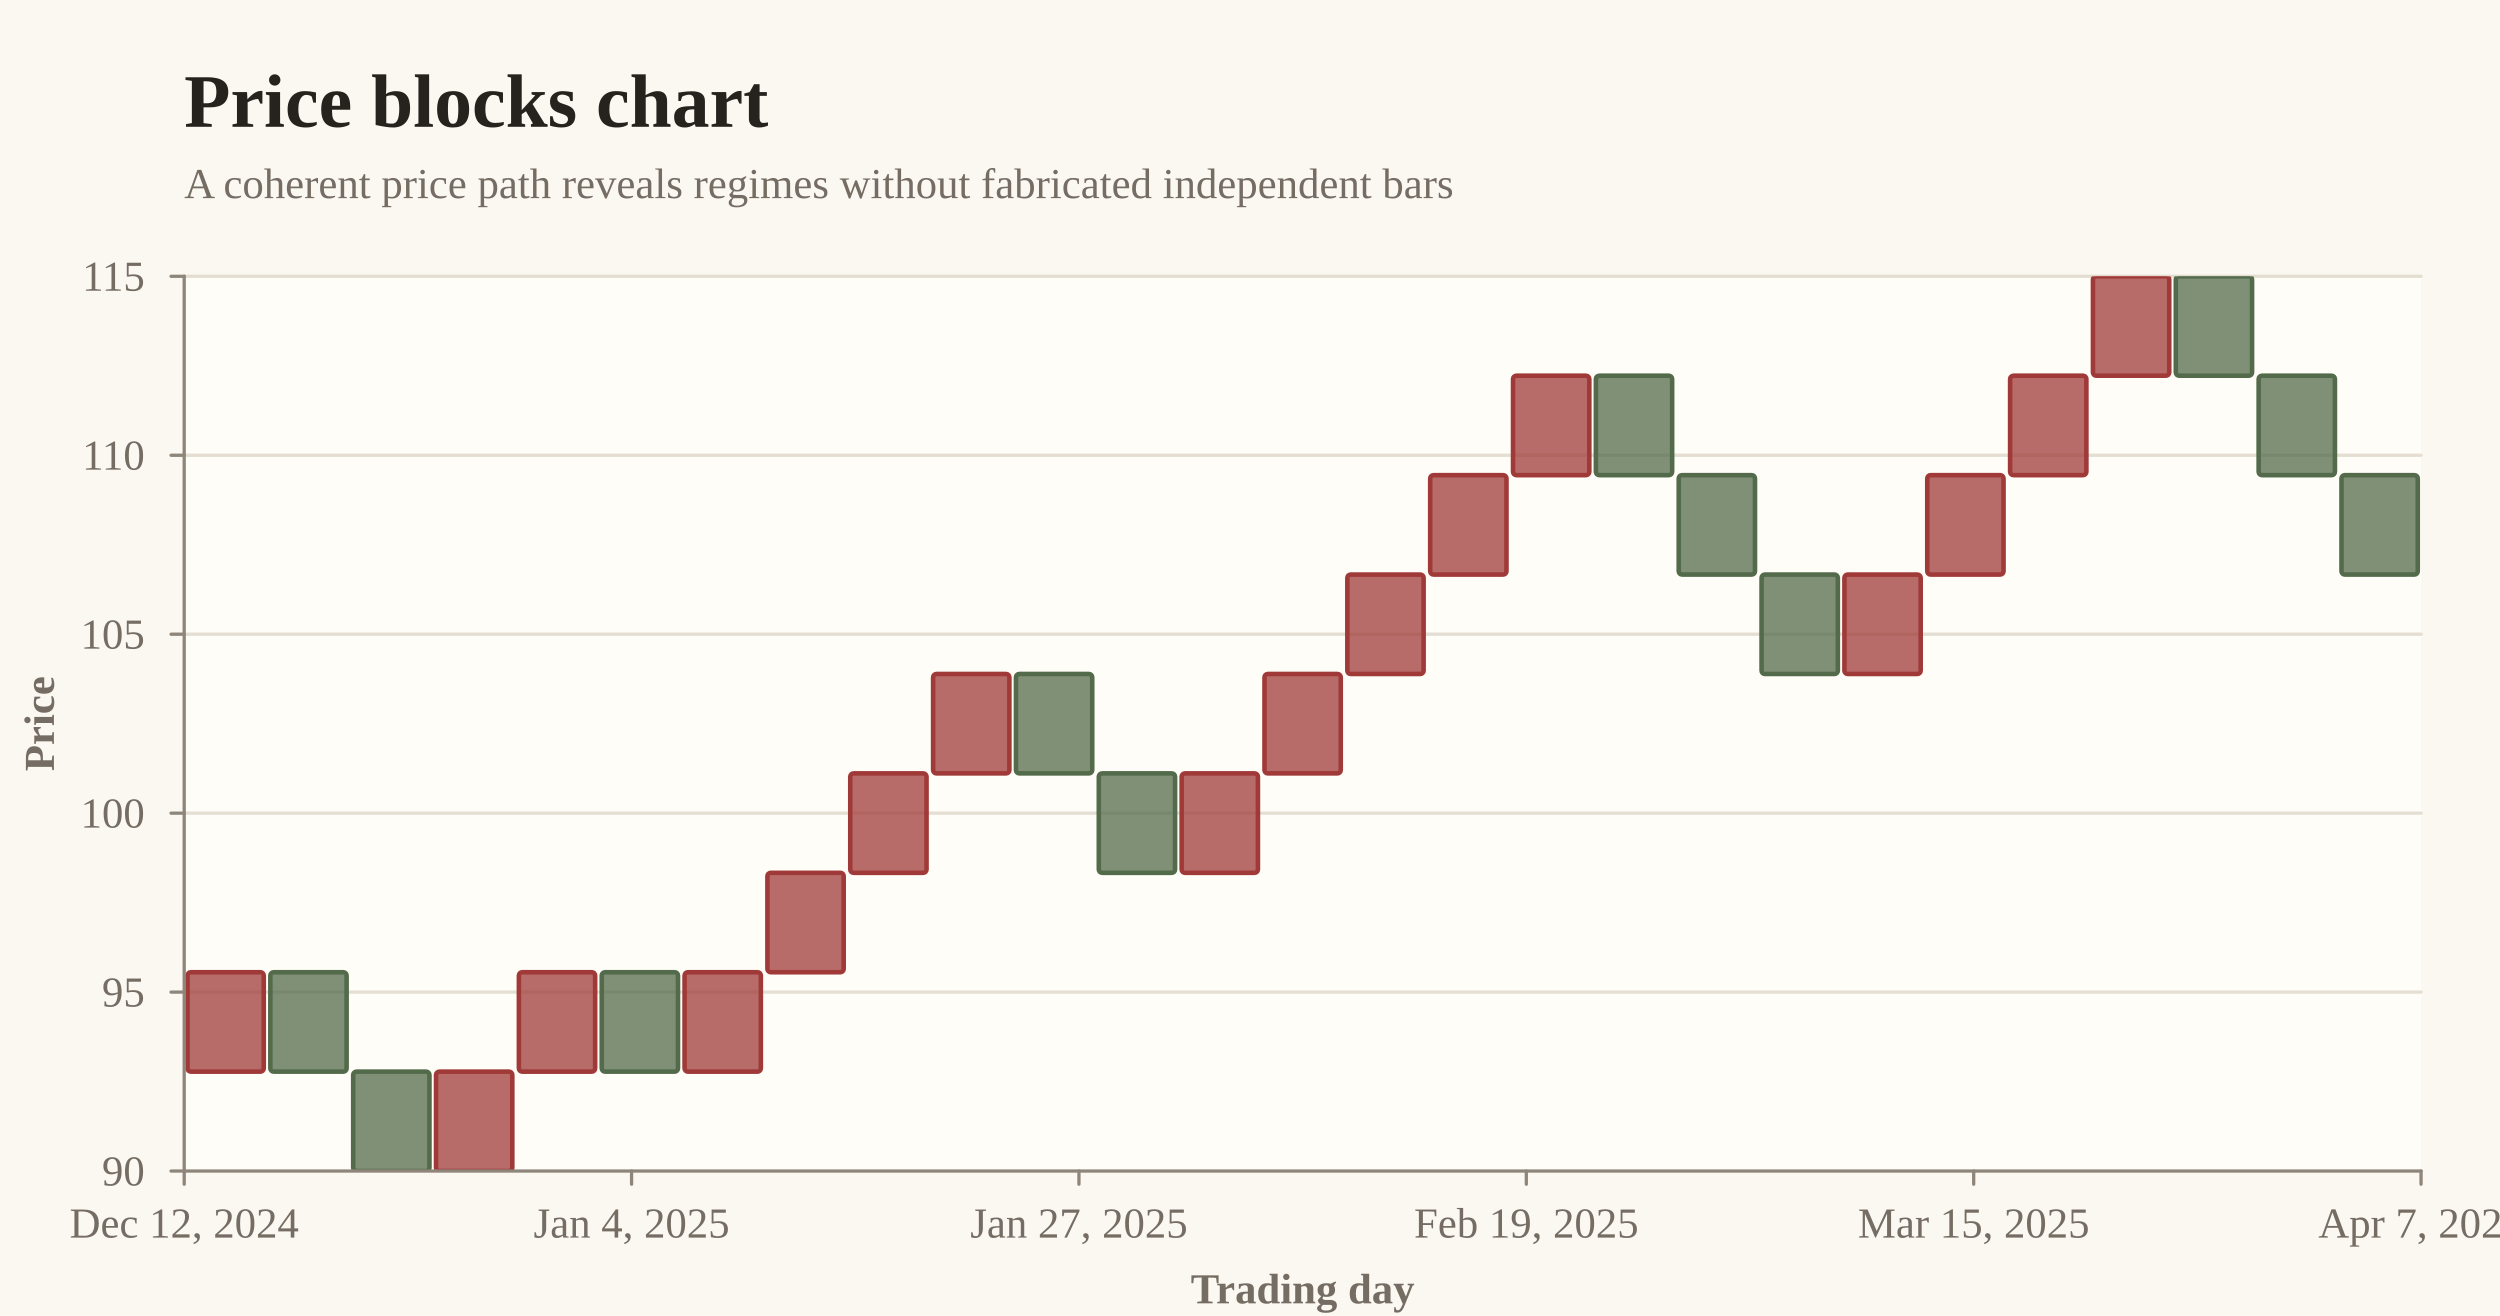
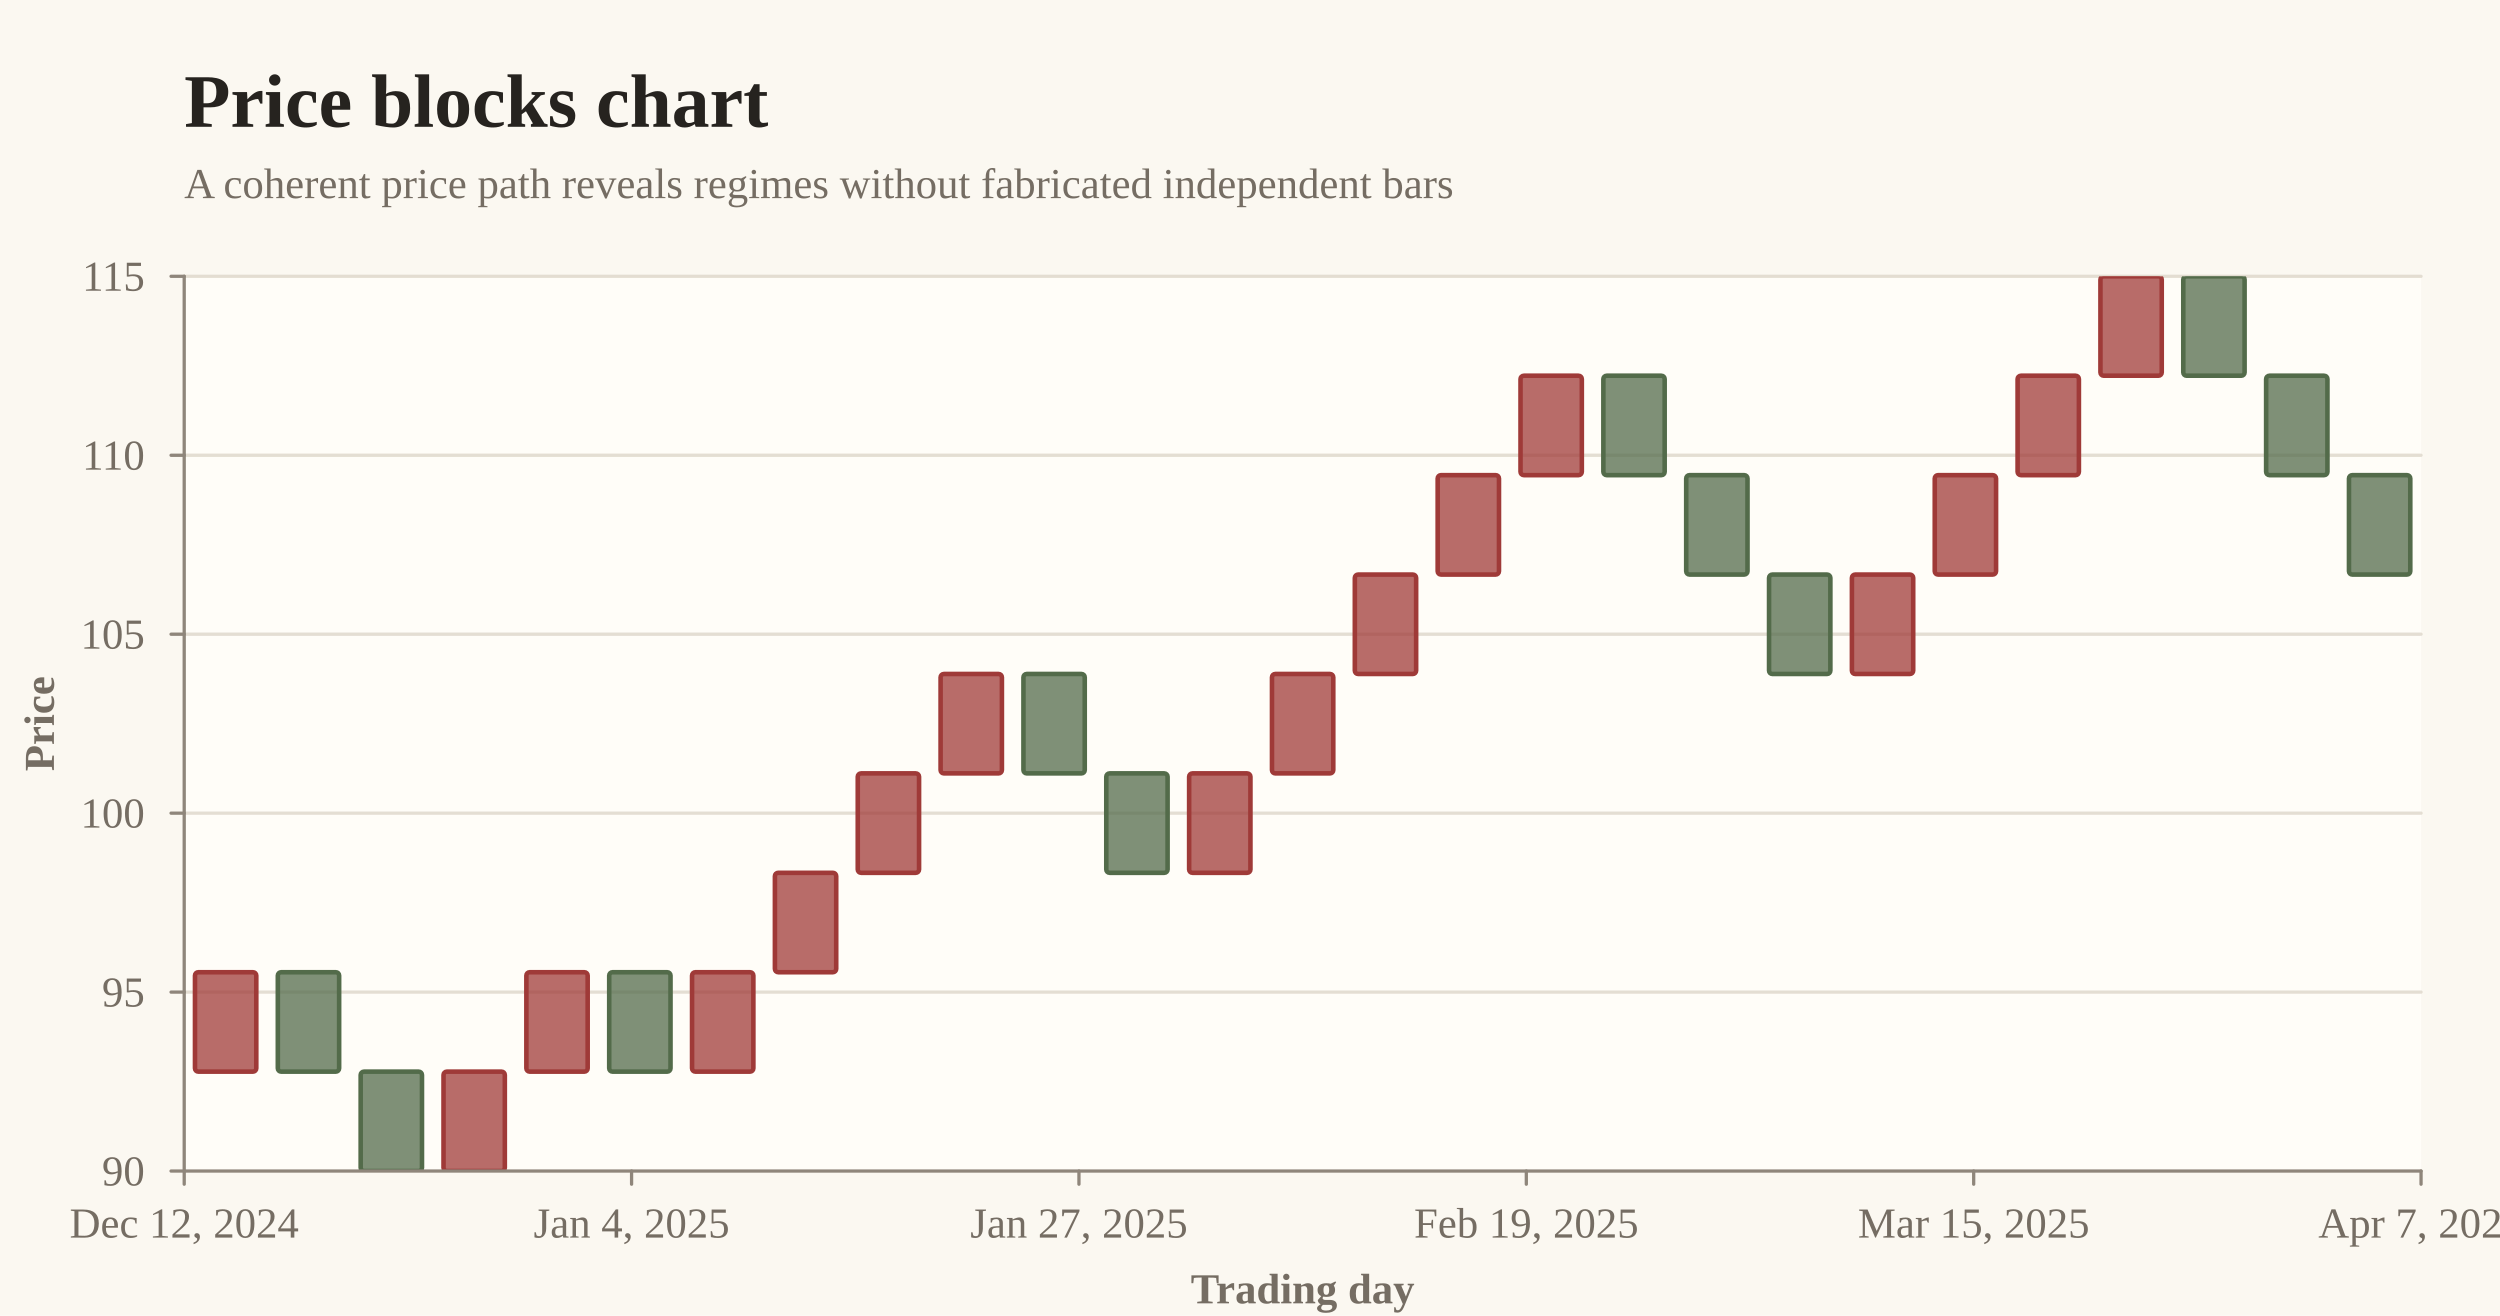
<svg xmlns="http://www.w3.org/2000/svg" width="760" height="400" viewBox="0 0 760 400" role="img" aria-labelledby="title description">
  <defs>
    <clipPath id="clip-1">
      <rect x="56" y="84" width="680" height="272" />
    </clipPath>
  </defs>
  <rect width="100%" height="100%" fill="#fbf8f1" />
  <g data-scene-node="scene:root">
    <rect data-scene-node="chart:panel" x="56" y="84" width="680" height="272" rx="0" fill="#fffdf8" />
    <line data-scene-node="axis-y:grid:1" opacity="0.82" x1="56" y1="301.6" x2="736" y2="301.6" fill="none" stroke="#ded7cb" stroke-width="1" stroke-linecap="round" />
    <line data-scene-node="axis-y:grid:2" opacity="0.82" x1="56" y1="247.2" x2="736" y2="247.2" fill="none" stroke="#ded7cb" stroke-width="1" stroke-linecap="round" />
    <line data-scene-node="axis-y:grid:3" opacity="0.82" x1="56" y1="192.8" x2="736" y2="192.8" fill="none" stroke="#ded7cb" stroke-width="1" stroke-linecap="round" />
    <line data-scene-node="axis-y:grid:4" opacity="0.82" x1="56" y1="138.4" x2="736" y2="138.4" fill="none" stroke="#ded7cb" stroke-width="1" stroke-linecap="round" />
    <line data-scene-node="axis-y:grid:5" opacity="0.82" x1="56" y1="84" x2="736" y2="84" fill="none" stroke="#ded7cb" stroke-width="1" stroke-linecap="round" />
    <g data-scene-node="layer-0:group" clip-path="url(#clip-1)">
-       <rect data-scene-node="layer-0:renko:0" x="57" y="295.556" width="23.185" height="30.222" rx="1" fill="#9f3a38bd" stroke="#9f3a38" stroke-width="1.4" />
-       <rect data-scene-node="layer-0:renko:1" x="82.185" y="295.556" width="23.185" height="30.222" rx="1" fill="#536b4abd" stroke="#536b4a" stroke-width="1.4" />
-       <rect data-scene-node="layer-0:renko:2" x="107.37" y="325.778" width="23.185" height="30.222" rx="1" fill="#536b4abd" stroke="#536b4a" stroke-width="1.4" />
-       <rect data-scene-node="layer-0:renko:3" x="132.556" y="325.778" width="23.185" height="30.222" rx="1" fill="#9f3a38bd" stroke="#9f3a38" stroke-width="1.4" />
-       <rect data-scene-node="layer-0:renko:4" x="157.741" y="295.556" width="23.185" height="30.222" rx="1" fill="#9f3a38bd" stroke="#9f3a38" stroke-width="1.4" />
-       <rect data-scene-node="layer-0:renko:5" x="182.926" y="295.556" width="23.185" height="30.222" rx="1" fill="#536b4abd" stroke="#536b4a" stroke-width="1.4" />
-       <rect data-scene-node="layer-0:renko:6" x="208.111" y="295.556" width="23.185" height="30.222" rx="1" fill="#9f3a38bd" stroke="#9f3a38" stroke-width="1.4" />
-       <rect data-scene-node="layer-0:renko:7" x="233.296" y="265.333" width="23.185" height="30.222" rx="1" fill="#9f3a38bd" stroke="#9f3a38" stroke-width="1.4" />
-       <rect data-scene-node="layer-0:renko:8" x="258.481" y="235.111" width="23.185" height="30.222" rx="1" fill="#9f3a38bd" stroke="#9f3a38" stroke-width="1.4" />
-       <rect data-scene-node="layer-0:renko:9" x="283.667" y="204.889" width="23.185" height="30.222" rx="1" fill="#9f3a38bd" stroke="#9f3a38" stroke-width="1.4" />
-       <rect data-scene-node="layer-0:renko:10" x="308.852" y="204.889" width="23.185" height="30.222" rx="1" fill="#536b4abd" stroke="#536b4a" stroke-width="1.4" />
-       <rect data-scene-node="layer-0:renko:11" x="334.037" y="235.111" width="23.185" height="30.222" rx="1" fill="#536b4abd" stroke="#536b4a" stroke-width="1.4" />
-       <rect data-scene-node="layer-0:renko:12" x="359.222" y="235.111" width="23.185" height="30.222" rx="1" fill="#9f3a38bd" stroke="#9f3a38" stroke-width="1.4" />
-       <rect data-scene-node="layer-0:renko:13" x="384.407" y="204.889" width="23.185" height="30.222" rx="1" fill="#9f3a38bd" stroke="#9f3a38" stroke-width="1.4" />
-       <rect data-scene-node="layer-0:renko:14" x="409.593" y="174.667" width="23.185" height="30.222" rx="1" fill="#9f3a38bd" stroke="#9f3a38" stroke-width="1.4" />
-       <rect data-scene-node="layer-0:renko:15" x="434.778" y="144.444" width="23.185" height="30.222" rx="1" fill="#9f3a38bd" stroke="#9f3a38" stroke-width="1.4" />
-       <rect data-scene-node="layer-0:renko:16" x="459.963" y="114.222" width="23.185" height="30.222" rx="1" fill="#9f3a38bd" stroke="#9f3a38" stroke-width="1.4" />
-       <rect data-scene-node="layer-0:renko:17" x="485.148" y="114.222" width="23.185" height="30.222" rx="1" fill="#536b4abd" stroke="#536b4a" stroke-width="1.4" />
-       <rect data-scene-node="layer-0:renko:18" x="510.333" y="144.444" width="23.185" height="30.222" rx="1" fill="#536b4abd" stroke="#536b4a" stroke-width="1.4" />
-       <rect data-scene-node="layer-0:renko:19" x="535.519" y="174.667" width="23.185" height="30.222" rx="1" fill="#536b4abd" stroke="#536b4a" stroke-width="1.4" />
-       <rect data-scene-node="layer-0:renko:20" x="560.704" y="174.667" width="23.185" height="30.222" rx="1" fill="#9f3a38bd" stroke="#9f3a38" stroke-width="1.4" />
-       <rect data-scene-node="layer-0:renko:21" x="585.889" y="144.444" width="23.185" height="30.222" rx="1" fill="#9f3a38bd" stroke="#9f3a38" stroke-width="1.4" />
-       <rect data-scene-node="layer-0:renko:22" x="611.074" y="114.222" width="23.185" height="30.222" rx="1" fill="#9f3a38bd" stroke="#9f3a38" stroke-width="1.4" />
-       <rect data-scene-node="layer-0:renko:23" x="636.259" y="84" width="23.185" height="30.222" rx="1" fill="#9f3a38bd" stroke="#9f3a38" stroke-width="1.4" />
-       <rect data-scene-node="layer-0:renko:24" x="661.444" y="84" width="23.185" height="30.222" rx="1" fill="#536b4abd" stroke="#536b4a" stroke-width="1.4" />
-       <rect data-scene-node="layer-0:renko:25" x="686.63" y="114.222" width="23.185" height="30.222" rx="1" fill="#536b4abd" stroke="#536b4a" stroke-width="1.4" />
-       <rect data-scene-node="layer-0:renko:26" x="711.815" y="144.444" width="23.185" height="30.222" rx="1" fill="#536b4abd" stroke="#536b4a" stroke-width="1.4" />
+       <rect data-scene-node="layer-0:renko:0" x="59.274" y="295.556" width="18.637" height="30.222" rx="1" fill="#9f3a38bd" stroke="#9f3a38" stroke-width="1.4" />
+       <rect data-scene-node="layer-0:renko:1" x="84.459" y="295.556" width="18.637" height="30.222" rx="1" fill="#536b4abd" stroke="#536b4a" stroke-width="1.4" />
+       <rect data-scene-node="layer-0:renko:2" x="109.644" y="325.778" width="18.637" height="30.222" rx="1" fill="#536b4abd" stroke="#536b4a" stroke-width="1.4" />
+       <rect data-scene-node="layer-0:renko:3" x="134.83" y="325.778" width="18.637" height="30.222" rx="1" fill="#9f3a38bd" stroke="#9f3a38" stroke-width="1.4" />
+       <rect data-scene-node="layer-0:renko:4" x="160.015" y="295.556" width="18.637" height="30.222" rx="1" fill="#9f3a38bd" stroke="#9f3a38" stroke-width="1.4" />
+       <rect data-scene-node="layer-0:renko:5" x="185.2" y="295.556" width="18.637" height="30.222" rx="1" fill="#536b4abd" stroke="#536b4a" stroke-width="1.4" />
+       <rect data-scene-node="layer-0:renko:6" x="210.385" y="295.556" width="18.637" height="30.222" rx="1" fill="#9f3a38bd" stroke="#9f3a38" stroke-width="1.4" />
+       <rect data-scene-node="layer-0:renko:7" x="235.57" y="265.333" width="18.637" height="30.222" rx="1" fill="#9f3a38bd" stroke="#9f3a38" stroke-width="1.4" />
+       <rect data-scene-node="layer-0:renko:8" x="260.756" y="235.111" width="18.637" height="30.222" rx="1" fill="#9f3a38bd" stroke="#9f3a38" stroke-width="1.4" />
+       <rect data-scene-node="layer-0:renko:9" x="285.941" y="204.889" width="18.637" height="30.222" rx="1" fill="#9f3a38bd" stroke="#9f3a38" stroke-width="1.4" />
+       <rect data-scene-node="layer-0:renko:10" x="311.126" y="204.889" width="18.637" height="30.222" rx="1" fill="#536b4abd" stroke="#536b4a" stroke-width="1.4" />
+       <rect data-scene-node="layer-0:renko:11" x="336.311" y="235.111" width="18.637" height="30.222" rx="1" fill="#536b4abd" stroke="#536b4a" stroke-width="1.4" />
+       <rect data-scene-node="layer-0:renko:12" x="361.496" y="235.111" width="18.637" height="30.222" rx="1" fill="#9f3a38bd" stroke="#9f3a38" stroke-width="1.4" />
+       <rect data-scene-node="layer-0:renko:13" x="386.681" y="204.889" width="18.637" height="30.222" rx="1" fill="#9f3a38bd" stroke="#9f3a38" stroke-width="1.4" />
+       <rect data-scene-node="layer-0:renko:14" x="411.867" y="174.667" width="18.637" height="30.222" rx="1" fill="#9f3a38bd" stroke="#9f3a38" stroke-width="1.4" />
+       <rect data-scene-node="layer-0:renko:15" x="437.052" y="144.444" width="18.637" height="30.222" rx="1" fill="#9f3a38bd" stroke="#9f3a38" stroke-width="1.4" />
+       <rect data-scene-node="layer-0:renko:16" x="462.237" y="114.222" width="18.637" height="30.222" rx="1" fill="#9f3a38bd" stroke="#9f3a38" stroke-width="1.4" />
+       <rect data-scene-node="layer-0:renko:17" x="487.422" y="114.222" width="18.637" height="30.222" rx="1" fill="#536b4abd" stroke="#536b4a" stroke-width="1.4" />
+       <rect data-scene-node="layer-0:renko:18" x="512.607" y="144.444" width="18.637" height="30.222" rx="1" fill="#536b4abd" stroke="#536b4a" stroke-width="1.4" />
+       <rect data-scene-node="layer-0:renko:19" x="537.793" y="174.667" width="18.637" height="30.222" rx="1" fill="#536b4abd" stroke="#536b4a" stroke-width="1.4" />
+       <rect data-scene-node="layer-0:renko:20" x="562.978" y="174.667" width="18.637" height="30.222" rx="1" fill="#9f3a38bd" stroke="#9f3a38" stroke-width="1.4" />
+       <rect data-scene-node="layer-0:renko:21" x="588.163" y="144.444" width="18.637" height="30.222" rx="1" fill="#9f3a38bd" stroke="#9f3a38" stroke-width="1.4" />
+       <rect data-scene-node="layer-0:renko:22" x="613.348" y="114.222" width="18.637" height="30.222" rx="1" fill="#9f3a38bd" stroke="#9f3a38" stroke-width="1.4" />
+       <rect data-scene-node="layer-0:renko:23" x="638.533" y="84" width="18.637" height="30.222" rx="1" fill="#9f3a38bd" stroke="#9f3a38" stroke-width="1.4" />
+       <rect data-scene-node="layer-0:renko:24" x="663.719" y="84" width="18.637" height="30.222" rx="1" fill="#536b4abd" stroke="#536b4a" stroke-width="1.4" />
+       <rect data-scene-node="layer-0:renko:25" x="688.904" y="114.222" width="18.637" height="30.222" rx="1" fill="#536b4abd" stroke="#536b4a" stroke-width="1.4" />
+       <rect data-scene-node="layer-0:renko:26" x="714.089" y="144.444" width="18.637" height="30.222" rx="1" fill="#536b4abd" stroke="#536b4a" stroke-width="1.4" />
    </g>
    <line data-scene-node="axis-x:line" x1="56" y1="356" x2="736" y2="356" fill="none" stroke="#8f867b" stroke-width="1" stroke-linecap="round" />
    <line data-scene-node="axis-x:tick:0" x1="56" y1="356" x2="56" y2="360" fill="none" stroke="#8f867b" stroke-width="1" stroke-linecap="round" />
    <line data-scene-node="axis-x:tick:1" x1="192" y1="356" x2="192" y2="360" fill="none" stroke="#8f867b" stroke-width="1" stroke-linecap="round" />
    <line data-scene-node="axis-x:tick:2" x1="328" y1="356" x2="328" y2="360" fill="none" stroke="#8f867b" stroke-width="1" stroke-linecap="round" />
    <line data-scene-node="axis-x:tick:3" x1="464" y1="356" x2="464" y2="360" fill="none" stroke="#8f867b" stroke-width="1" stroke-linecap="round" />
    <line data-scene-node="axis-x:tick:4" x1="600" y1="356" x2="600" y2="360" fill="none" stroke="#8f867b" stroke-width="1" stroke-linecap="round" />
    <line data-scene-node="axis-x:tick:5" x1="736" y1="356" x2="736" y2="360" fill="none" stroke="#8f867b" stroke-width="1" stroke-linecap="round" />
    <line data-scene-node="axis-y:line" x1="56" y1="84" x2="56" y2="356" fill="none" stroke="#8f867b" stroke-width="1" stroke-linecap="round" />
    <line data-scene-node="axis-y:tick:0" x1="56" y1="356" x2="52" y2="356" fill="none" stroke="#8f867b" stroke-width="1" stroke-linecap="round" />
    <line data-scene-node="axis-y:tick:1" x1="56" y1="301.6" x2="52" y2="301.6" fill="none" stroke="#8f867b" stroke-width="1" stroke-linecap="round" />
    <line data-scene-node="axis-y:tick:2" x1="56" y1="247.2" x2="52" y2="247.2" fill="none" stroke="#8f867b" stroke-width="1" stroke-linecap="round" />
    <line data-scene-node="axis-y:tick:3" x1="56" y1="192.8" x2="52" y2="192.8" fill="none" stroke="#8f867b" stroke-width="1" stroke-linecap="round" />
    <line data-scene-node="axis-y:tick:4" x1="56" y1="138.4" x2="52" y2="138.4" fill="none" stroke="#8f867b" stroke-width="1" stroke-linecap="round" />
    <line data-scene-node="axis-y:tick:5" x1="56" y1="84" x2="52" y2="84" fill="none" stroke="#8f867b" stroke-width="1" stroke-linecap="round" />
    <text data-scene-node="axis-x:label:0" x="56" y="368" fill="#756d63" font-family="Georgia, &quot;Times New Roman&quot;, serif" font-size="13" font-weight="500" text-anchor="middle" dominant-baseline="text-before-edge">Dec 12, 2024</text>
    <text data-scene-node="axis-x:label:1" x="192" y="368" fill="#756d63" font-family="Georgia, &quot;Times New Roman&quot;, serif" font-size="13" font-weight="500" text-anchor="middle" dominant-baseline="text-before-edge">Jan 4, 2025</text>
    <text data-scene-node="axis-x:label:2" x="328" y="368" fill="#756d63" font-family="Georgia, &quot;Times New Roman&quot;, serif" font-size="13" font-weight="500" text-anchor="middle" dominant-baseline="text-before-edge">Jan 27, 2025</text>
    <text data-scene-node="axis-x:label:3" x="464" y="368" fill="#756d63" font-family="Georgia, &quot;Times New Roman&quot;, serif" font-size="13" font-weight="500" text-anchor="middle" dominant-baseline="text-before-edge">Feb 19, 2025</text>
    <text data-scene-node="axis-x:label:4" x="600" y="368" fill="#756d63" font-family="Georgia, &quot;Times New Roman&quot;, serif" font-size="13" font-weight="500" text-anchor="middle" dominant-baseline="text-before-edge">Mar 15, 2025</text>
    <text data-scene-node="axis-x:label:5" x="736" y="368" fill="#756d63" font-family="Georgia, &quot;Times New Roman&quot;, serif" font-size="13" font-weight="500" text-anchor="middle" dominant-baseline="text-before-edge">Apr 7, 2025</text>
    <text data-scene-node="axis-x:title" x="396" y="388" fill="#756d63" font-family="Georgia, &quot;Times New Roman&quot;, serif" font-size="13" font-weight="600" text-anchor="middle" dominant-baseline="text-before-edge">Trading day</text>
    <text data-scene-node="axis-y:label:0" x="44" y="356" fill="#756d63" font-family="Georgia, &quot;Times New Roman&quot;, serif" font-size="13" font-weight="500" text-anchor="end" dominant-baseline="central">90</text>
    <text data-scene-node="axis-y:label:1" x="44" y="301.6" fill="#756d63" font-family="Georgia, &quot;Times New Roman&quot;, serif" font-size="13" font-weight="500" text-anchor="end" dominant-baseline="central">95</text>
    <text data-scene-node="axis-y:label:2" x="44" y="247.2" fill="#756d63" font-family="Georgia, &quot;Times New Roman&quot;, serif" font-size="13" font-weight="500" text-anchor="end" dominant-baseline="central">100</text>
    <text data-scene-node="axis-y:label:3" x="44" y="192.8" fill="#756d63" font-family="Georgia, &quot;Times New Roman&quot;, serif" font-size="13" font-weight="500" text-anchor="end" dominant-baseline="central">105</text>
    <text data-scene-node="axis-y:label:4" x="44" y="138.4" fill="#756d63" font-family="Georgia, &quot;Times New Roman&quot;, serif" font-size="13" font-weight="500" text-anchor="end" dominant-baseline="central">110</text>
    <text data-scene-node="axis-y:label:5" x="44" y="84" fill="#756d63" font-family="Georgia, &quot;Times New Roman&quot;, serif" font-size="13" font-weight="500" text-anchor="end" dominant-baseline="central">115</text>
    <text data-scene-node="axis-y:title" x="12" y="220" fill="#756d63" font-family="Georgia, &quot;Times New Roman&quot;, serif" font-size="13" font-weight="600" text-anchor="middle" dominant-baseline="central" transform="rotate(-90 12 220)">Price</text>
    <text data-scene-node="chart:title" x="56" y="24" fill="#26231f" font-family="Georgia, &quot;Times New Roman&quot;, serif" font-size="23" font-weight="700" text-anchor="start" dominant-baseline="text-before-edge">Price blocks chart</text>
    <text data-scene-node="chart:subtitle" x="56" y="52" fill="#756d63" font-family="Georgia, &quot;Times New Roman&quot;, serif" font-size="13" font-weight="400" text-anchor="start" dominant-baseline="text-before-edge">A coherent price path reveals regimes without fabricated independent bars</text>
  </g>
</svg>
